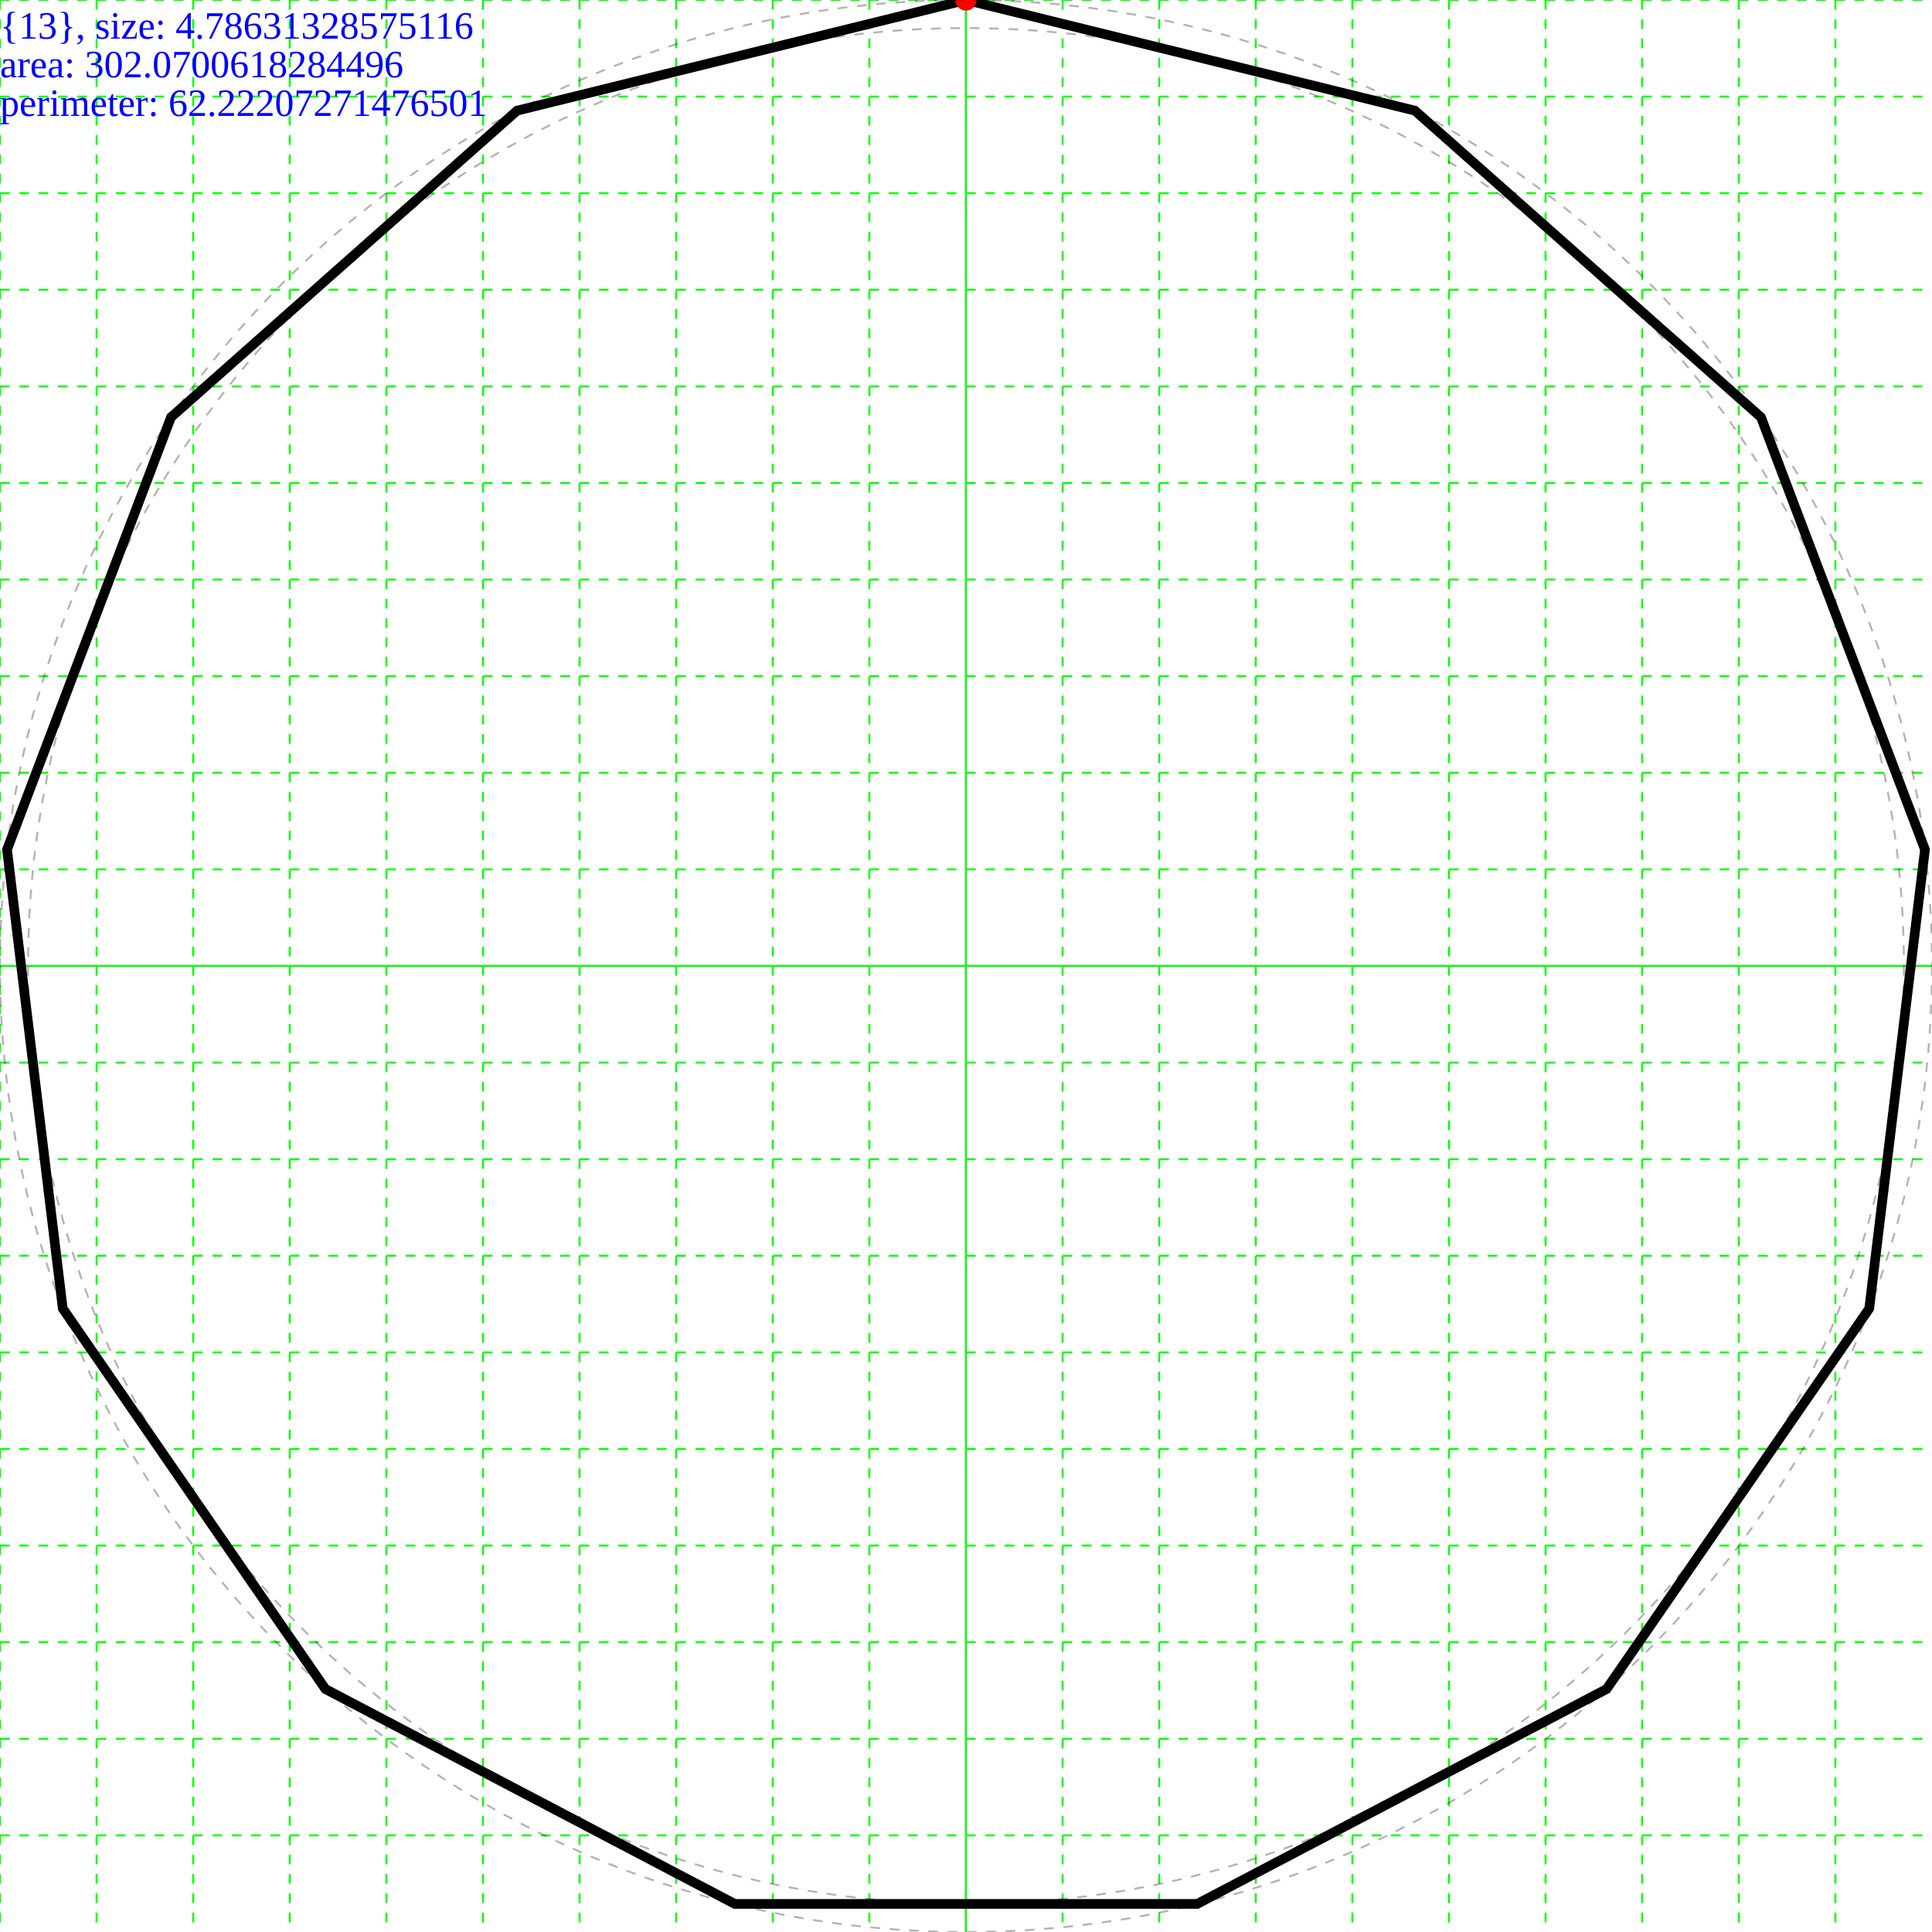
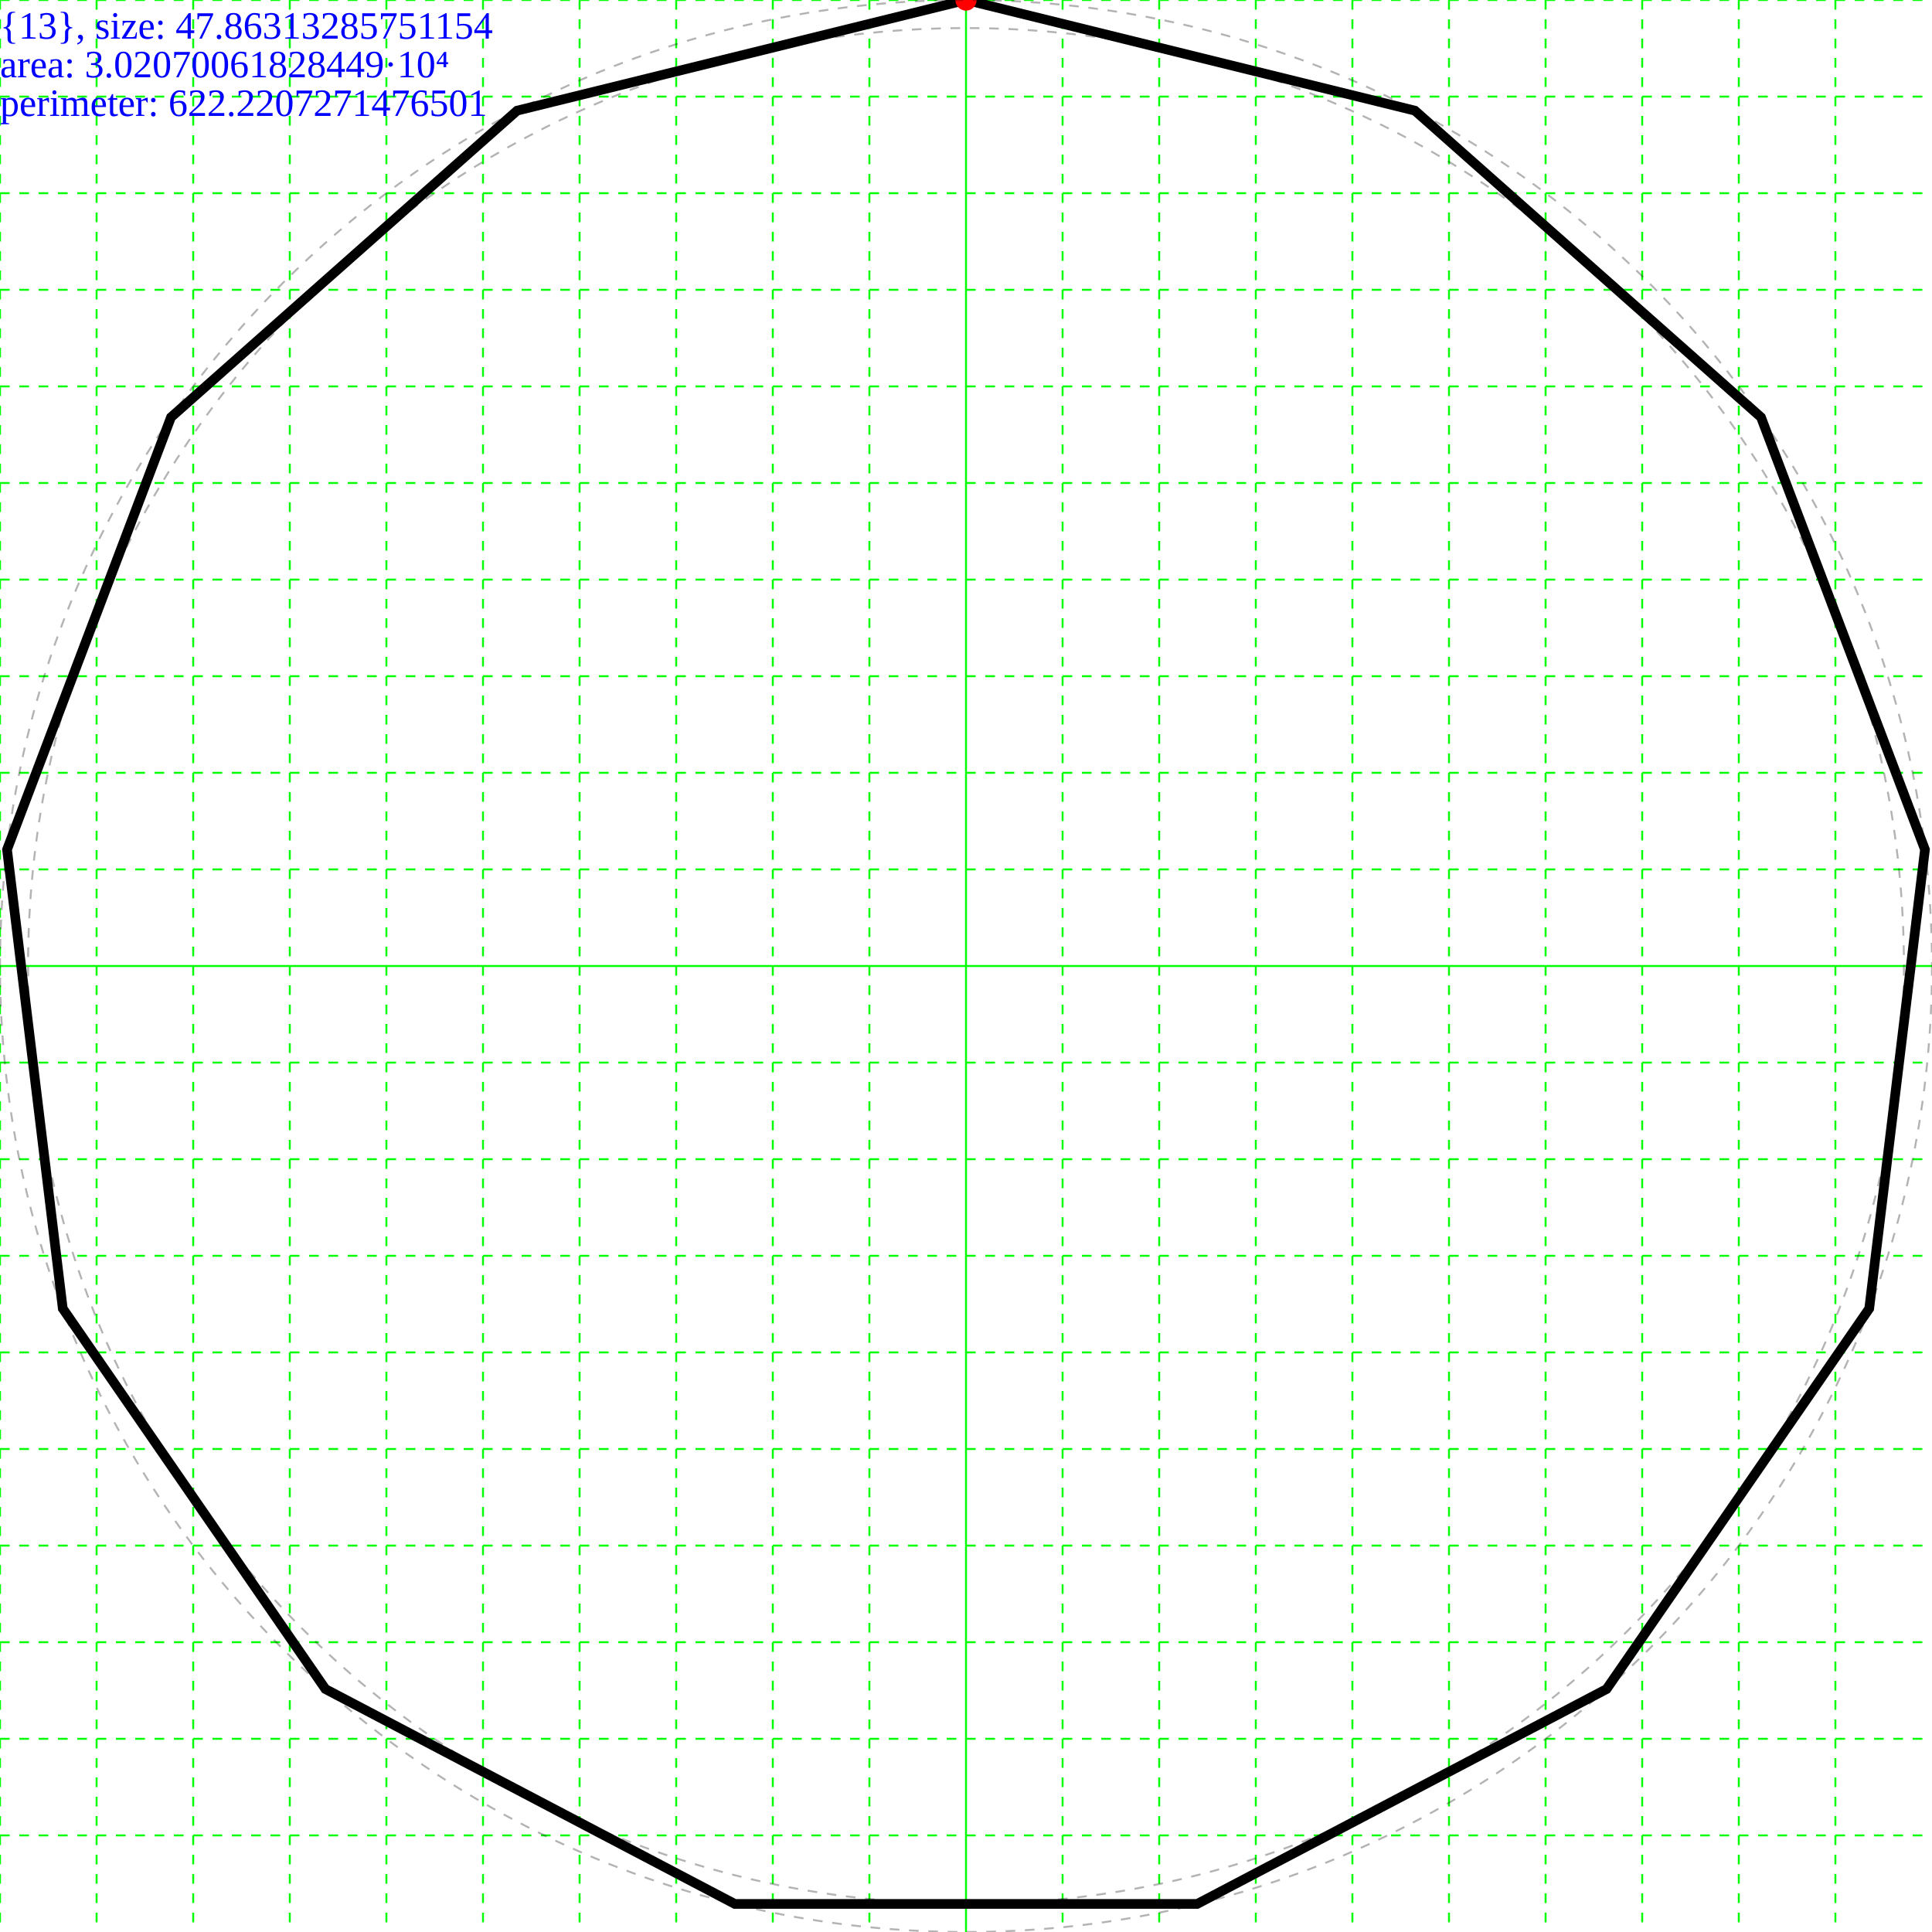
- <svg xmlns="http://www.w3.org/2000/svg" height="200" width="200">
+ <svg xmlns="http://www.w3.org/2000/svg" height="200.0" width="200.0">
  <g id="grid">
    <line stroke="#00ff00" stroke-dasharray="1,1" stroke-width="0.2" x1="0" x2="0" y1="0" y2="200" />
    <line stroke="#00ff00" stroke-dasharray="1,1" stroke-width="0.2" x1="10" x2="10" y1="0" y2="200" />
    <line stroke="#00ff00" stroke-dasharray="1,1" stroke-width="0.2" x1="20" x2="20" y1="0" y2="200" />
    <line stroke="#00ff00" stroke-dasharray="1,1" stroke-width="0.2" x1="30" x2="30" y1="0" y2="200" />
    <line stroke="#00ff00" stroke-dasharray="1,1" stroke-width="0.2" x1="40" x2="40" y1="0" y2="200" />
    <line stroke="#00ff00" stroke-dasharray="1,1" stroke-width="0.2" x1="50" x2="50" y1="0" y2="200" />
    <line stroke="#00ff00" stroke-dasharray="1,1" stroke-width="0.2" x1="60" x2="60" y1="0" y2="200" />
    <line stroke="#00ff00" stroke-dasharray="1,1" stroke-width="0.2" x1="70" x2="70" y1="0" y2="200" />
    <line stroke="#00ff00" stroke-dasharray="1,1" stroke-width="0.2" x1="80" x2="80" y1="0" y2="200" />
    <line stroke="#00ff00" stroke-dasharray="1,1" stroke-width="0.2" x1="90" x2="90" y1="0" y2="200" />
    <line stroke="#00ff00" stroke-width="0.2" x1="100" x2="100" y1="0" y2="200" />
    <line stroke="#00ff00" stroke-dasharray="1,1" stroke-width="0.2" x1="110" x2="110" y1="0" y2="200" />
    <line stroke="#00ff00" stroke-dasharray="1,1" stroke-width="0.2" x1="120" x2="120" y1="0" y2="200" />
    <line stroke="#00ff00" stroke-dasharray="1,1" stroke-width="0.2" x1="130" x2="130" y1="0" y2="200" />
    <line stroke="#00ff00" stroke-dasharray="1,1" stroke-width="0.2" x1="140" x2="140" y1="0" y2="200" />
    <line stroke="#00ff00" stroke-dasharray="1,1" stroke-width="0.2" x1="150" x2="150" y1="0" y2="200" />
    <line stroke="#00ff00" stroke-dasharray="1,1" stroke-width="0.2" x1="160" x2="160" y1="0" y2="200" />
    <line stroke="#00ff00" stroke-dasharray="1,1" stroke-width="0.2" x1="170" x2="170" y1="0" y2="200" />
    <line stroke="#00ff00" stroke-dasharray="1,1" stroke-width="0.2" x1="180" x2="180" y1="0" y2="200" />
    <line stroke="#00ff00" stroke-dasharray="1,1" stroke-width="0.2" x1="190" x2="190" y1="0" y2="200" />
    <line stroke="#00ff00" stroke-dasharray="1,1" stroke-width="0.2" x1="0" x2="200" y1="0" y2="0" />
    <line stroke="#00ff00" stroke-dasharray="1,1" stroke-width="0.2" x1="0" x2="200" y1="10" y2="10" />
    <line stroke="#00ff00" stroke-dasharray="1,1" stroke-width="0.2" x1="0" x2="200" y1="20" y2="20" />
    <line stroke="#00ff00" stroke-dasharray="1,1" stroke-width="0.2" x1="0" x2="200" y1="30" y2="30" />
    <line stroke="#00ff00" stroke-dasharray="1,1" stroke-width="0.2" x1="0" x2="200" y1="40" y2="40" />
    <line stroke="#00ff00" stroke-dasharray="1,1" stroke-width="0.2" x1="0" x2="200" y1="50" y2="50" />
    <line stroke="#00ff00" stroke-dasharray="1,1" stroke-width="0.2" x1="0" x2="200" y1="60" y2="60" />
    <line stroke="#00ff00" stroke-dasharray="1,1" stroke-width="0.2" x1="0" x2="200" y1="70" y2="70" />
    <line stroke="#00ff00" stroke-dasharray="1,1" stroke-width="0.2" x1="0" x2="200" y1="80" y2="80" />
    <line stroke="#00ff00" stroke-dasharray="1,1" stroke-width="0.2" x1="0" x2="200" y1="90" y2="90" />
    <line stroke="#00ff00" stroke-width="0.2" x1="0" x2="200" y1="100" y2="100" />
    <line stroke="#00ff00" stroke-dasharray="1,1" stroke-width="0.2" x1="0" x2="200" y1="110" y2="110" />
    <line stroke="#00ff00" stroke-dasharray="1,1" stroke-width="0.2" x1="0" x2="200" y1="120" y2="120" />
    <line stroke="#00ff00" stroke-dasharray="1,1" stroke-width="0.2" x1="0" x2="200" y1="130" y2="130" />
    <line stroke="#00ff00" stroke-dasharray="1,1" stroke-width="0.2" x1="0" x2="200" y1="140" y2="140" />
    <line stroke="#00ff00" stroke-dasharray="1,1" stroke-width="0.2" x1="0" x2="200" y1="150" y2="150" />
    <line stroke="#00ff00" stroke-dasharray="1,1" stroke-width="0.2" x1="0" x2="200" y1="160" y2="160" />
    <line stroke="#00ff00" stroke-dasharray="1,1" stroke-width="0.2" x1="0" x2="200" y1="170" y2="170" />
    <line stroke="#00ff00" stroke-dasharray="1,1" stroke-width="0.2" x1="0" x2="200" y1="180" y2="180" />
    <line stroke="#00ff00" stroke-dasharray="1,1" stroke-width="0.2" x1="0" x2="200" y1="190" y2="190" />
  </g>
  <g>
+     <text fill="blue" font-size="4.0" id="info" x="0" y="0">
+       <tspan dy="4.0" x="0">{13}, size: 47.86313285751154</tspan>
+       <tspan dy="4.0" x="0">area: 3.02070061828449·10⁴</tspan>
+       <tspan dy="4.0" x="0">perimeter: 622.2207271476501</tspan>
+     </text>
+   </g>
+   <g>
    <polygon fill="none" points="100.0,0.0 146.472,11.454 182.298,43.194 199.271,87.946 193.502,135.46 166.312,174.851 123.932,197.094 76.068,197.094 33.688,174.851 6.498,135.46 0.729,87.946 17.702,43.194 53.528,11.454" stroke="black" stroke-width="1" />
    <circle cx="100.0" cy="0.0" fill="#ff0000" r="1.1" />
+     <circle cx="100.0" cy="100.0" fill="none" r="97.094" stroke="black" stroke-dasharray="1,1" stroke-opacity="0.3" stroke-width="0.2" />
    <circle cx="100.0" cy="100.0" fill="none" r="100.0" stroke="black" stroke-dasharray="1,1" stroke-opacity="0.3" stroke-width="0.2" />
-     <text fill="blue" font-size="4.0" id="info" x="0" y="0">
-       <tspan dy="4.0" x="0">{13}, size: 4.78631328575116</tspan>
-       <tspan dy="4.0" x="0">area: 302.0700618284496</tspan>
-       <tspan dy="4.0" x="0">perimeter: 62.22207271476501</tspan>
-     </text>
-     <circle cx="100.0" cy="100.0" fill="none" r="97.094" stroke="black" stroke-dasharray="1,1" stroke-opacity="0.3" stroke-width="0.2" />
  </g>
</svg>
